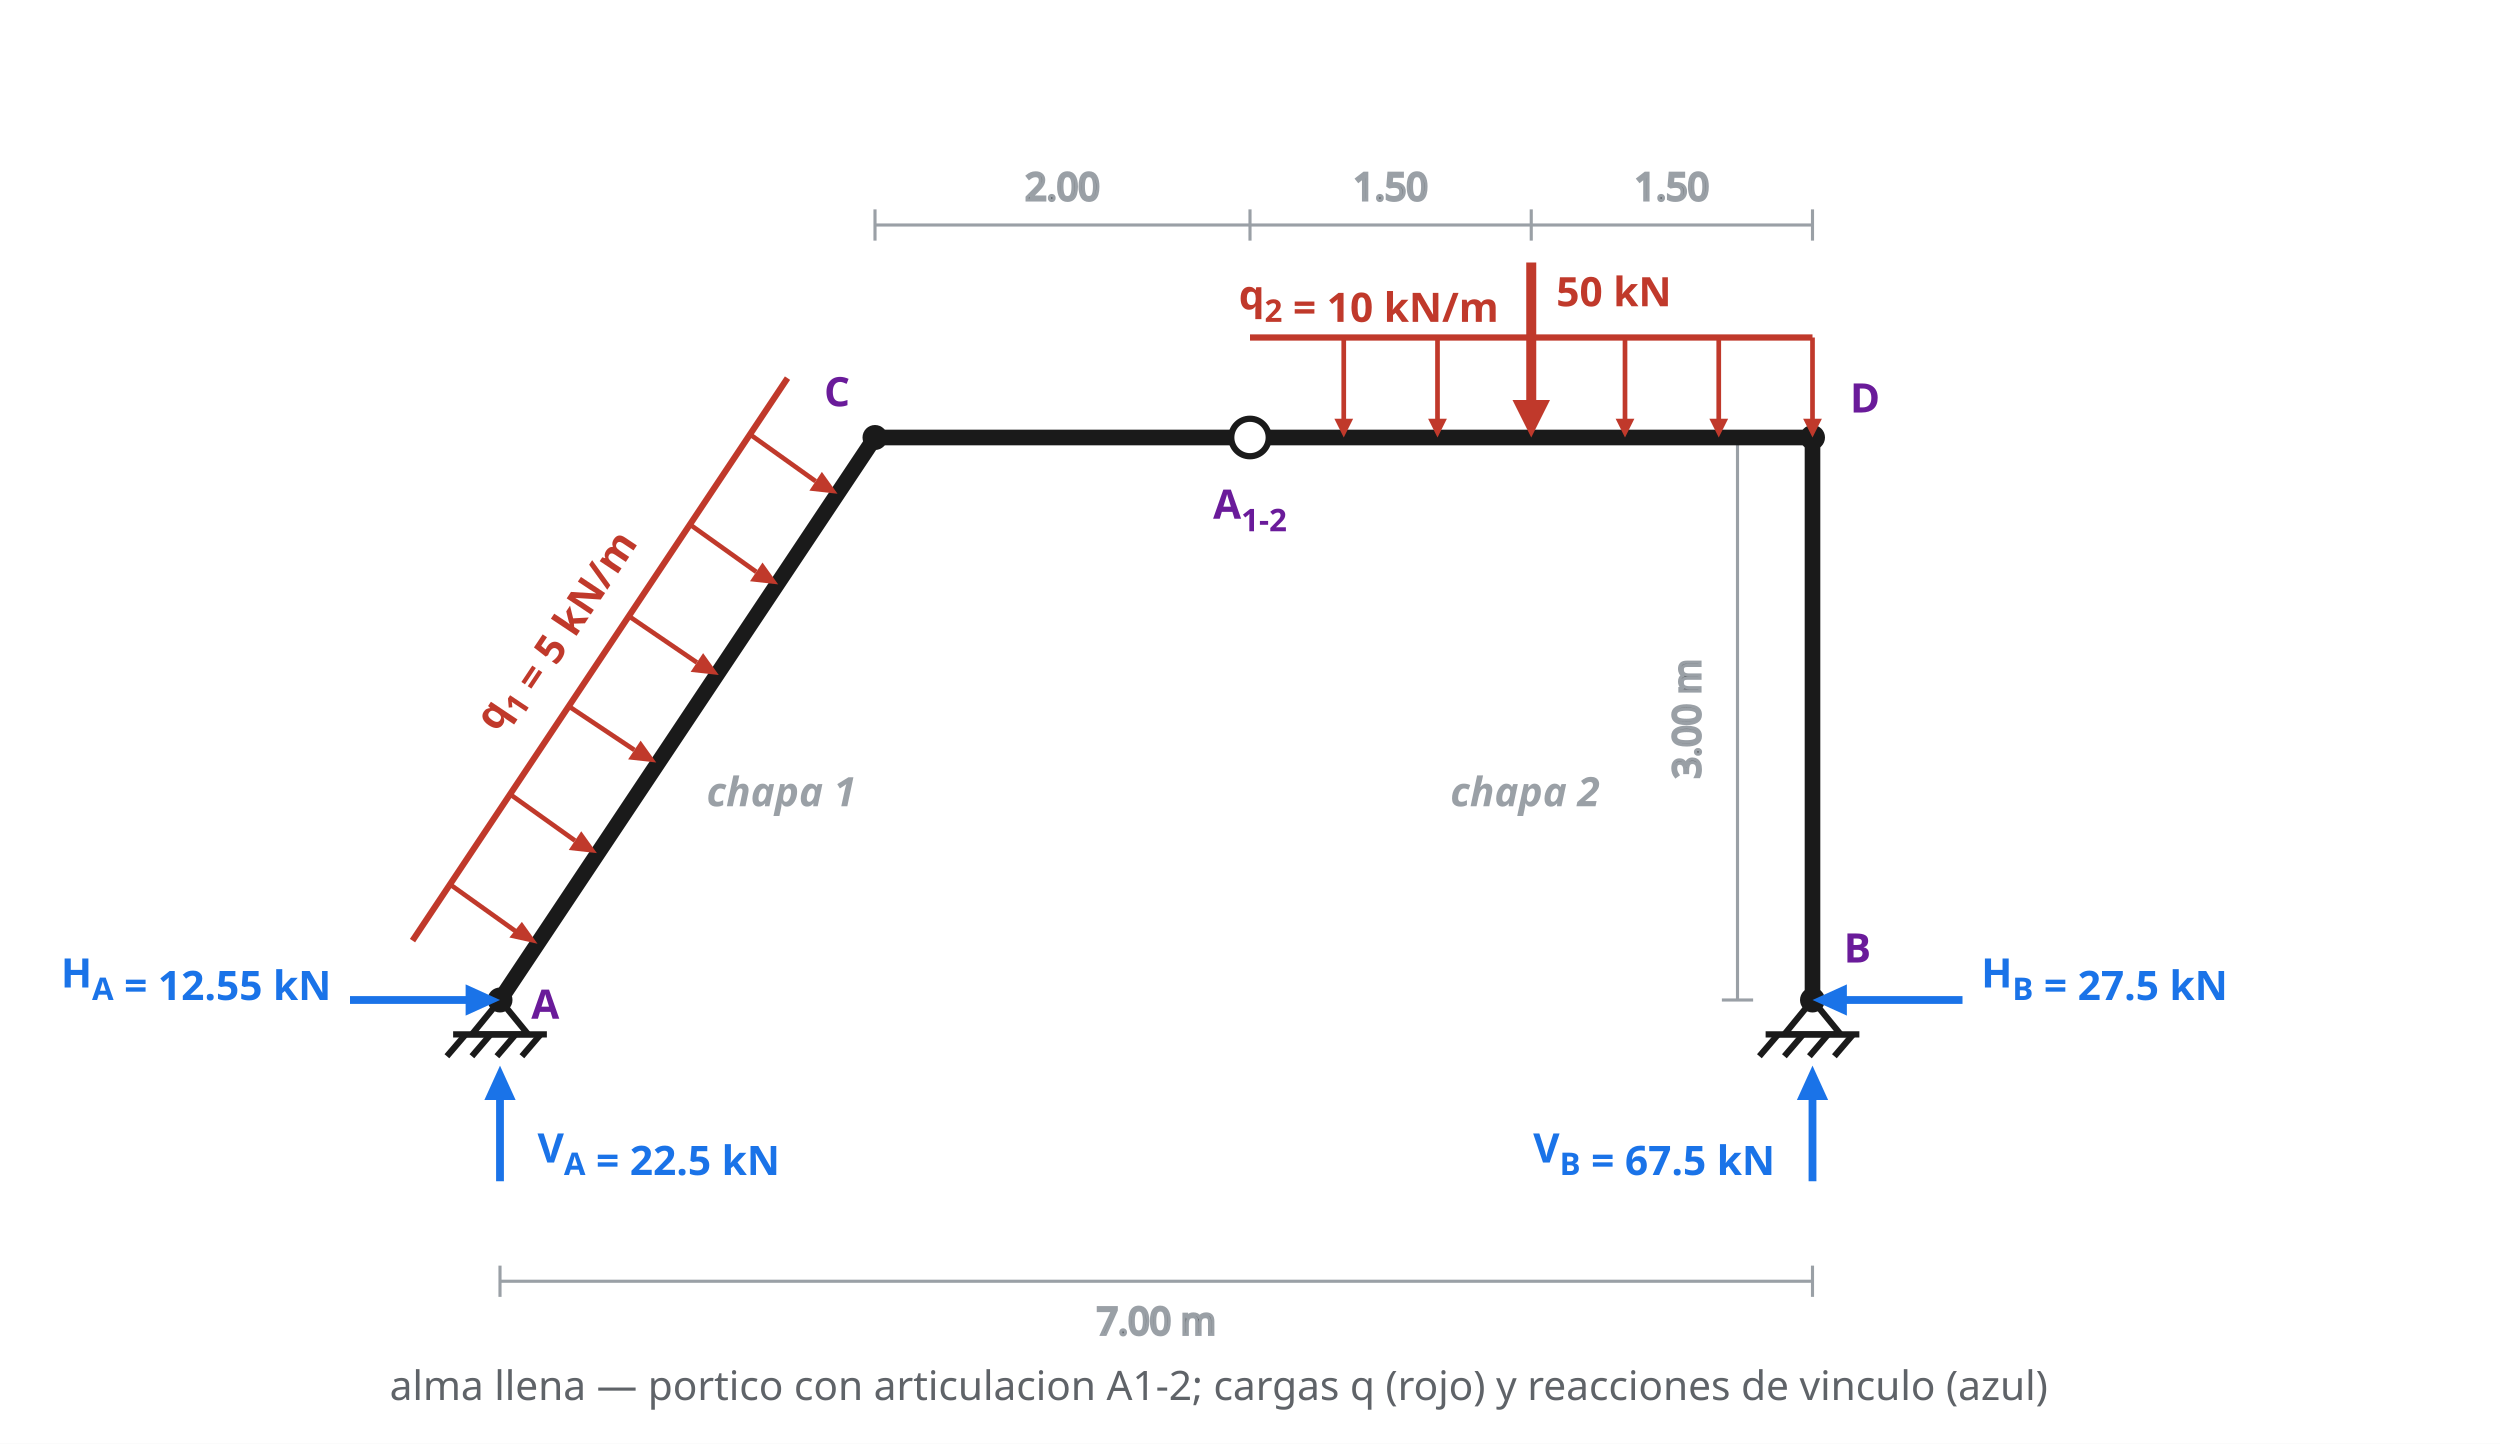
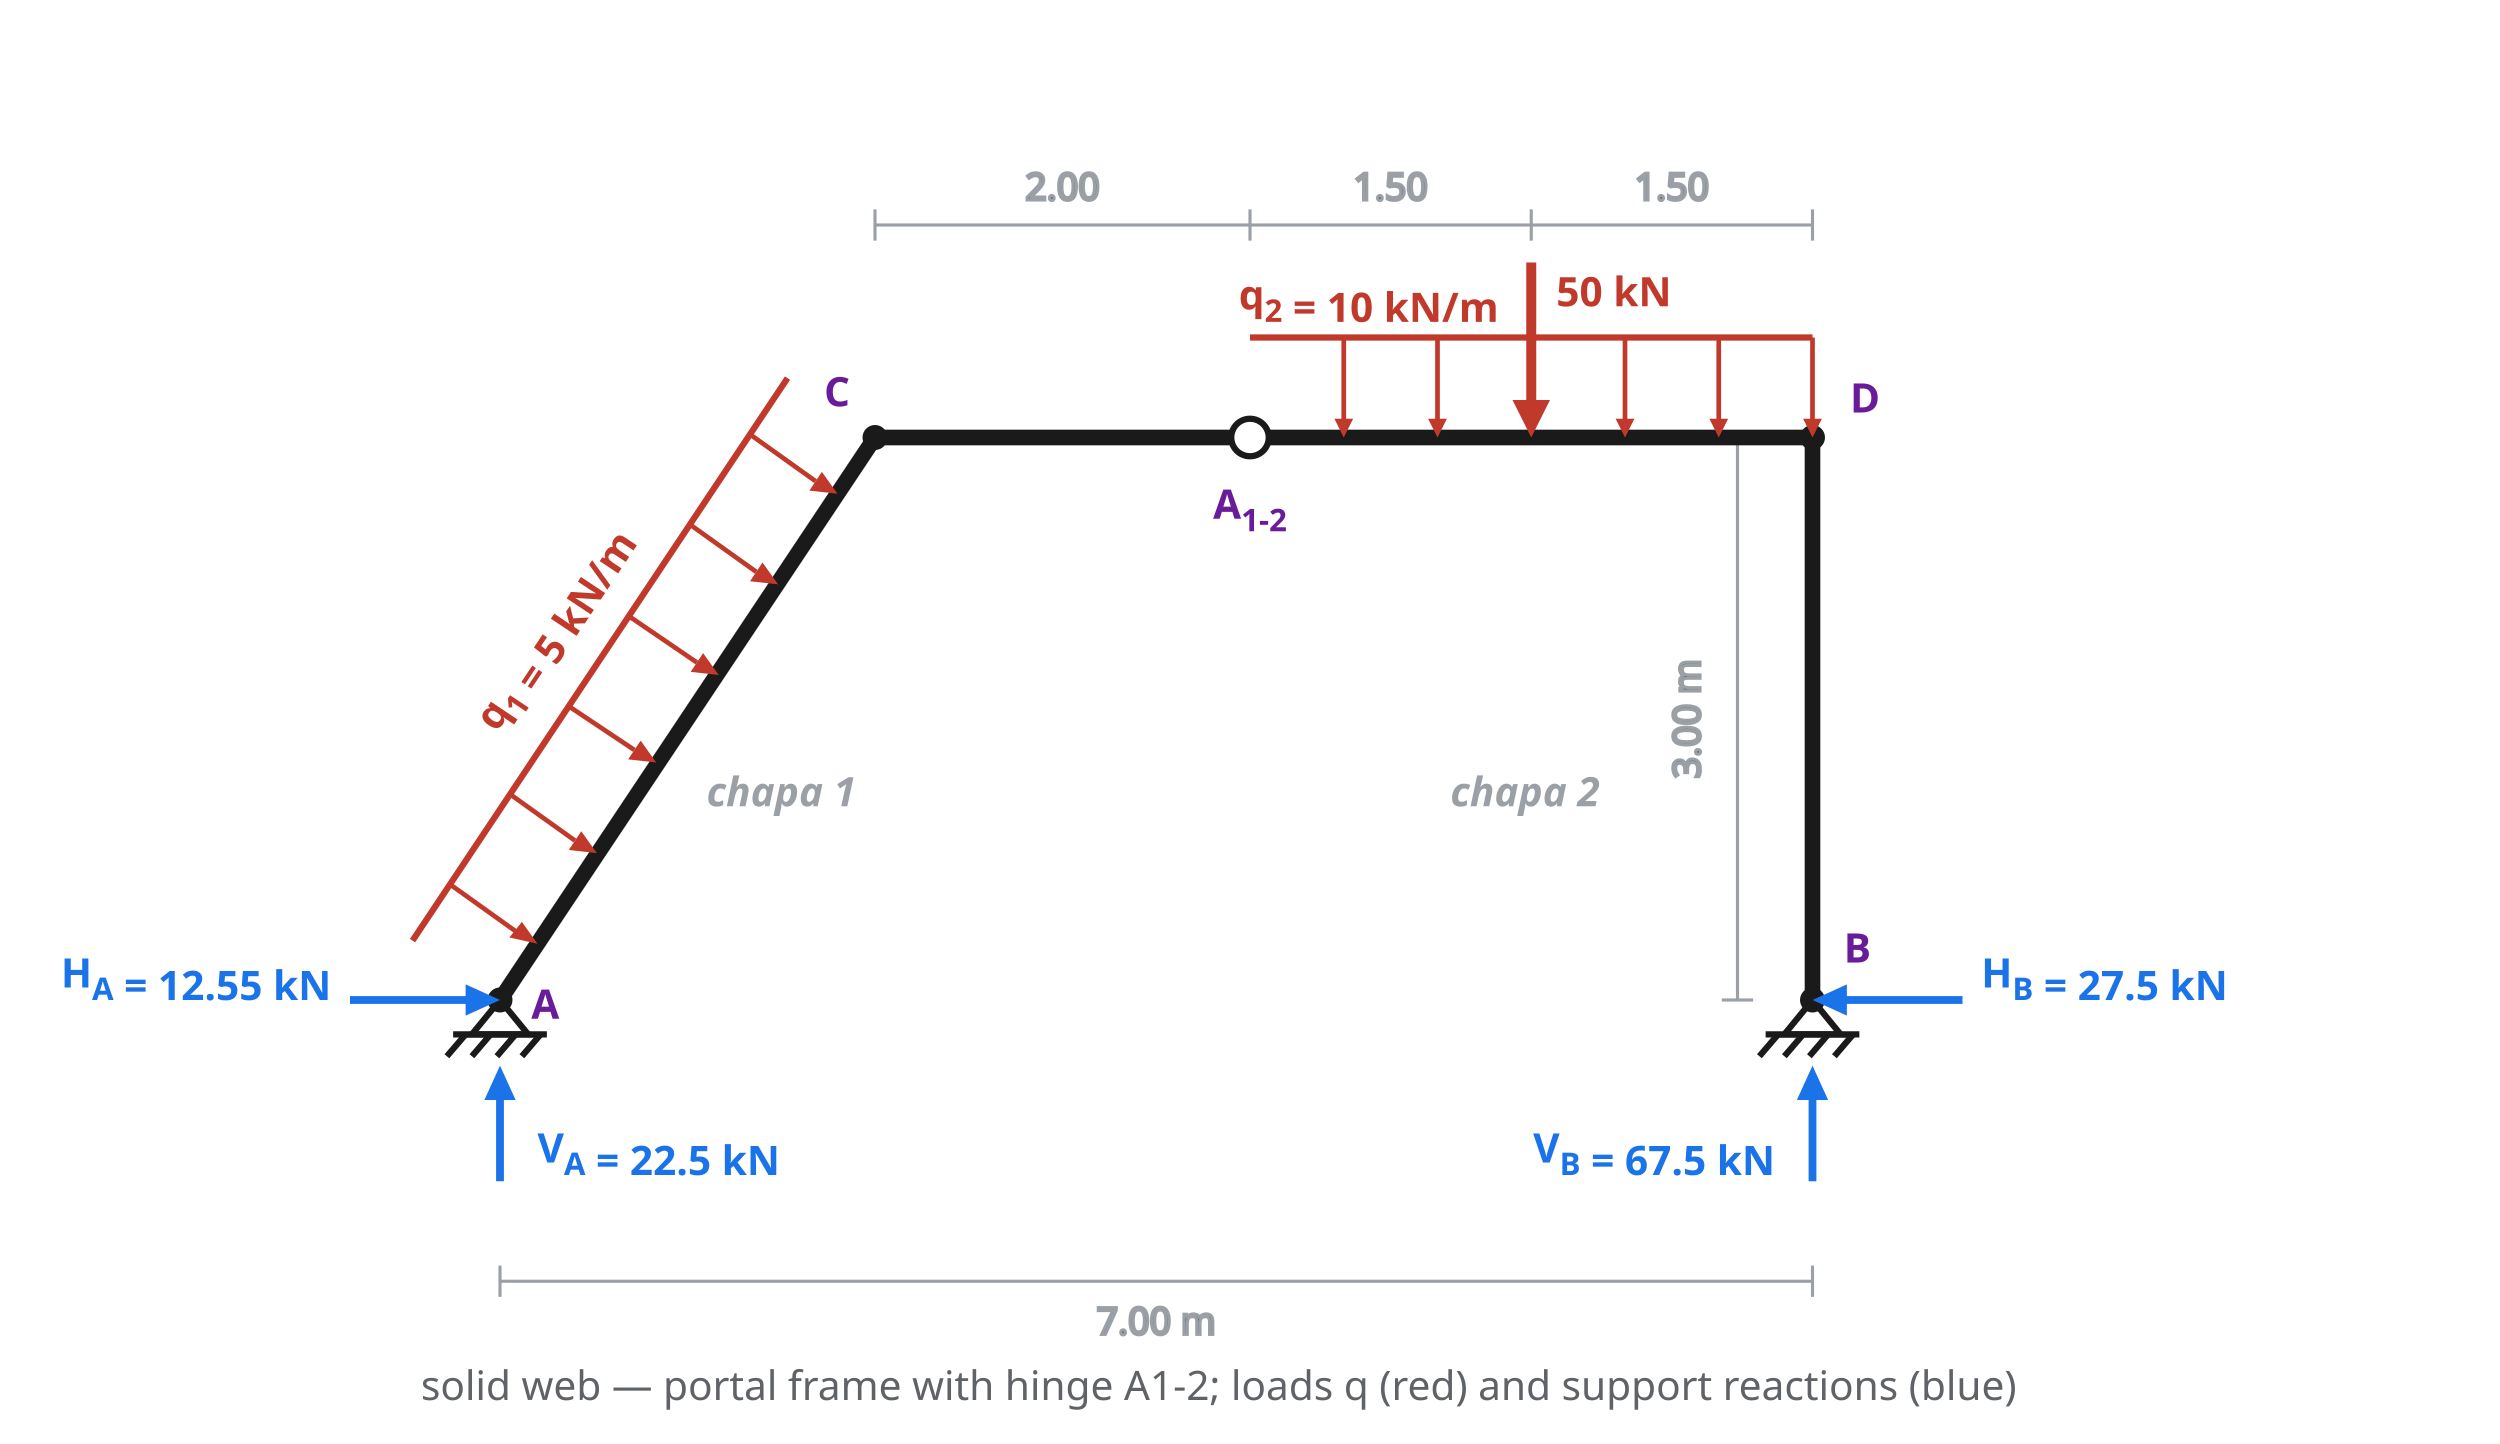
<svg xmlns="http://www.w3.org/2000/svg" viewBox="-40 0 800 462" font-family="system-ui, sans-serif">
  <rect x="-40" y="0" width="800" height="462" fill="#ffffff" />
  <g stroke="#9aa0a6" stroke-width="1" fill="#5f6368" font-size="12">
    <line x1="240" y1="72" x2="540" y2="72" />
    <line x1="240" y1="67" x2="240" y2="77" />
    <line x1="360" y1="67" x2="360" y2="77" />
    <line x1="450" y1="67" x2="450" y2="77" />
    <line x1="540" y1="67" x2="540" y2="77" />
    <text x="300" y="64" text-anchor="middle">2.00</text>
    <text x="405" y="64" text-anchor="middle">1.50</text>
    <text x="495" y="64" text-anchor="middle">1.50</text>
    <line x1="516" y1="140" x2="516" y2="320" />
    <line x1="511" y1="140" x2="521" y2="140" />
    <line x1="511" y1="320" x2="521" y2="320" />
    <text x="504" y="230" text-anchor="middle" transform="rotate(-90 504 230)">3.00 m</text>
    <line x1="120" y1="410" x2="540" y2="410" />
    <line x1="120" y1="405" x2="120" y2="415" />
    <line x1="540" y1="405" x2="540" y2="415" />
    <text x="330" y="427" text-anchor="middle">7.00 m</text>
  </g>
  <g fill="#9aa0a6" font-size="13" font-style="italic" font-weight="600">
    <text x="210" y="258" text-anchor="middle">chapa 1</text>
    <text x="448" y="258" text-anchor="middle">chapa 2</text>
  </g>
  <g stroke="#1a1a1a" stroke-width="5" stroke-linecap="round">
    <line x1="120" y1="320" x2="240" y2="140" />
    <line x1="240" y1="140" x2="360" y2="140" />
    <line x1="360" y1="140" x2="540" y2="140" />
    <line x1="540" y1="140" x2="540" y2="320" />
  </g>
  <g stroke="#1a1a1a" stroke-width="2" fill="#ffffff">
    <polygon points="120,320 111,331 129,331" />
    <line x1="105" y1="331" x2="135" y2="331" />
    <line x1="109" y1="331" x2="103" y2="338" />
    <line x1="117" y1="331" x2="111" y2="338" />
    <line x1="125" y1="331" x2="119" y2="338" />
    <line x1="133" y1="331" x2="127" y2="338" />
    <polygon points="540,320 531,331 549,331" />
    <line x1="525" y1="331" x2="555" y2="331" />
    <line x1="529" y1="331" x2="523" y2="338" />
    <line x1="537" y1="331" x2="531" y2="338" />
    <line x1="545" y1="331" x2="539" y2="338" />
    <line x1="553" y1="331" x2="547" y2="338" />
  </g>
  <circle cx="360" cy="140" r="6" fill="#ffffff" stroke="#1a1a1a" stroke-width="2" />
  <g fill="#1a1a1a">
    <circle cx="120" cy="320" r="4" />
    <circle cx="540" cy="320" r="4" />
    <circle cx="240" cy="140" r="4" />
    <circle cx="540" cy="140" r="4" />
  </g>
  <g font-size="13" font-weight="600" fill="#6a1b9a">
    <text x="130" y="326" text-anchor="start">A</text>
    <text x="550" y="308" text-anchor="start">B</text>
    <text x="232" y="130" text-anchor="end">C</text>
    <text x="552" y="132" text-anchor="start">D</text>
    <text x="360" y="166" text-anchor="middle">A<tspan font-size="10" dy="4">1-2</tspan>
    </text>
  </g>
  <g stroke="#c0392b" fill="#c0392b" font-size="13" font-weight="700">
    <line x1="92" y1="301" x2="212" y2="121" stroke-width="2" />
    <g stroke-width="1.5">
      <line x1="104" y1="283" x2="125" y2="298" />
      <line x1="123" y1="254" x2="144" y2="269" />
      <line x1="142" y1="226" x2="163" y2="240" />
      <line x1="161" y1="197" x2="183" y2="212" />
      <line x1="181" y1="168" x2="202" y2="183" />
      <line x1="200" y1="139" x2="221" y2="154" />
    </g>
    <g stroke="none">
      <polygon points="132,302 127,295 123,300" />
      <polygon points="151,273 146,266 142,272" />
      <polygon points="170,244 165,237 161,243" />
      <polygon points="190,216 185,209 181,215" />
      <polygon points="209,187 204,180 200,186" />
      <polygon points="228,158 223,151 219,157" />
    </g>
    <text x="140" y="203" text-anchor="middle" transform="rotate(-56.3 140 203)" stroke="none">q<tspan font-size="10" dy="4">1</tspan> = 5 kN/m</text>
    <line x1="360" y1="108" x2="540" y2="108" stroke-width="2" />
    <g stroke-width="1.5">
      <line x1="390" y1="108" x2="390" y2="135" />
      <line x1="420" y1="108" x2="420" y2="135" />
      <line x1="480" y1="108" x2="480" y2="135" />
      <line x1="510" y1="108" x2="510" y2="135" />
      <line x1="540" y1="108" x2="540" y2="135" />
    </g>
    <g stroke="none">
      <polygon points="390,140 387,134 393,134" />
      <polygon points="420,140 417,134 423,134" />
      <polygon points="480,140 477,134 483,134" />
      <polygon points="510,140 507,134 513,134" />
      <polygon points="540,140 537,134 543,134" />
    </g>
    <text x="398" y="99" text-anchor="middle" stroke="none">q<tspan font-size="10" dy="4">2</tspan> = 10 kN/m</text>
    <line x1="450" y1="84" x2="450" y2="132" stroke-width="3.2" />
    <polygon points="450,140 444,128 456,128" stroke="none" />
    <text x="458" y="98" text-anchor="start" stroke="none">50 kN</text>
  </g>
  <g stroke="#1a73e8" fill="#1a73e8" font-size="13" font-weight="700">
    <line x1="120" y1="378" x2="120" y2="346" stroke-width="2.5" />
    <polygon points="120,341 115,352 125,352" stroke="none" />
    <text x="132" y="372" text-anchor="start" stroke="none">V<tspan font-size="10" dy="4">A</tspan> = 22.5 kN</text>
    <line x1="72" y1="320" x2="111" y2="320" stroke-width="2.5" />
    <polygon points="120,320 109,315 109,325" stroke="none" />
    <text x="66" y="316" text-anchor="end" stroke="none">H<tspan font-size="10" dy="4">A</tspan> = 12.55 kN</text>
    <line x1="540" y1="378" x2="540" y2="346" stroke-width="2.5" />
    <polygon points="540,341 535,352 545,352" stroke="none" />
    <text x="528" y="372" text-anchor="end" stroke="none">V<tspan font-size="10" dy="4">B</tspan> = 67.5 kN</text>
    <line x1="588" y1="320" x2="549" y2="320" stroke-width="2.5" />
    <polygon points="540,320 551,315 551,325" stroke="none" />
    <text x="594" y="316" text-anchor="start" stroke="none">H<tspan font-size="10" dy="4">B</tspan> = 27.5 kN</text>
  </g>
  <text x="350" y="448" text-anchor="middle" fill="#5f6368" font-size="13">
-     alma llena — portico con articulacion A1-2; cargas q (rojo) y reacciones de vinculo (azul)
+     solid web — portal frame with hinge A1-2; loads q (red) and support reactions (blue)
  </text>
</svg>
